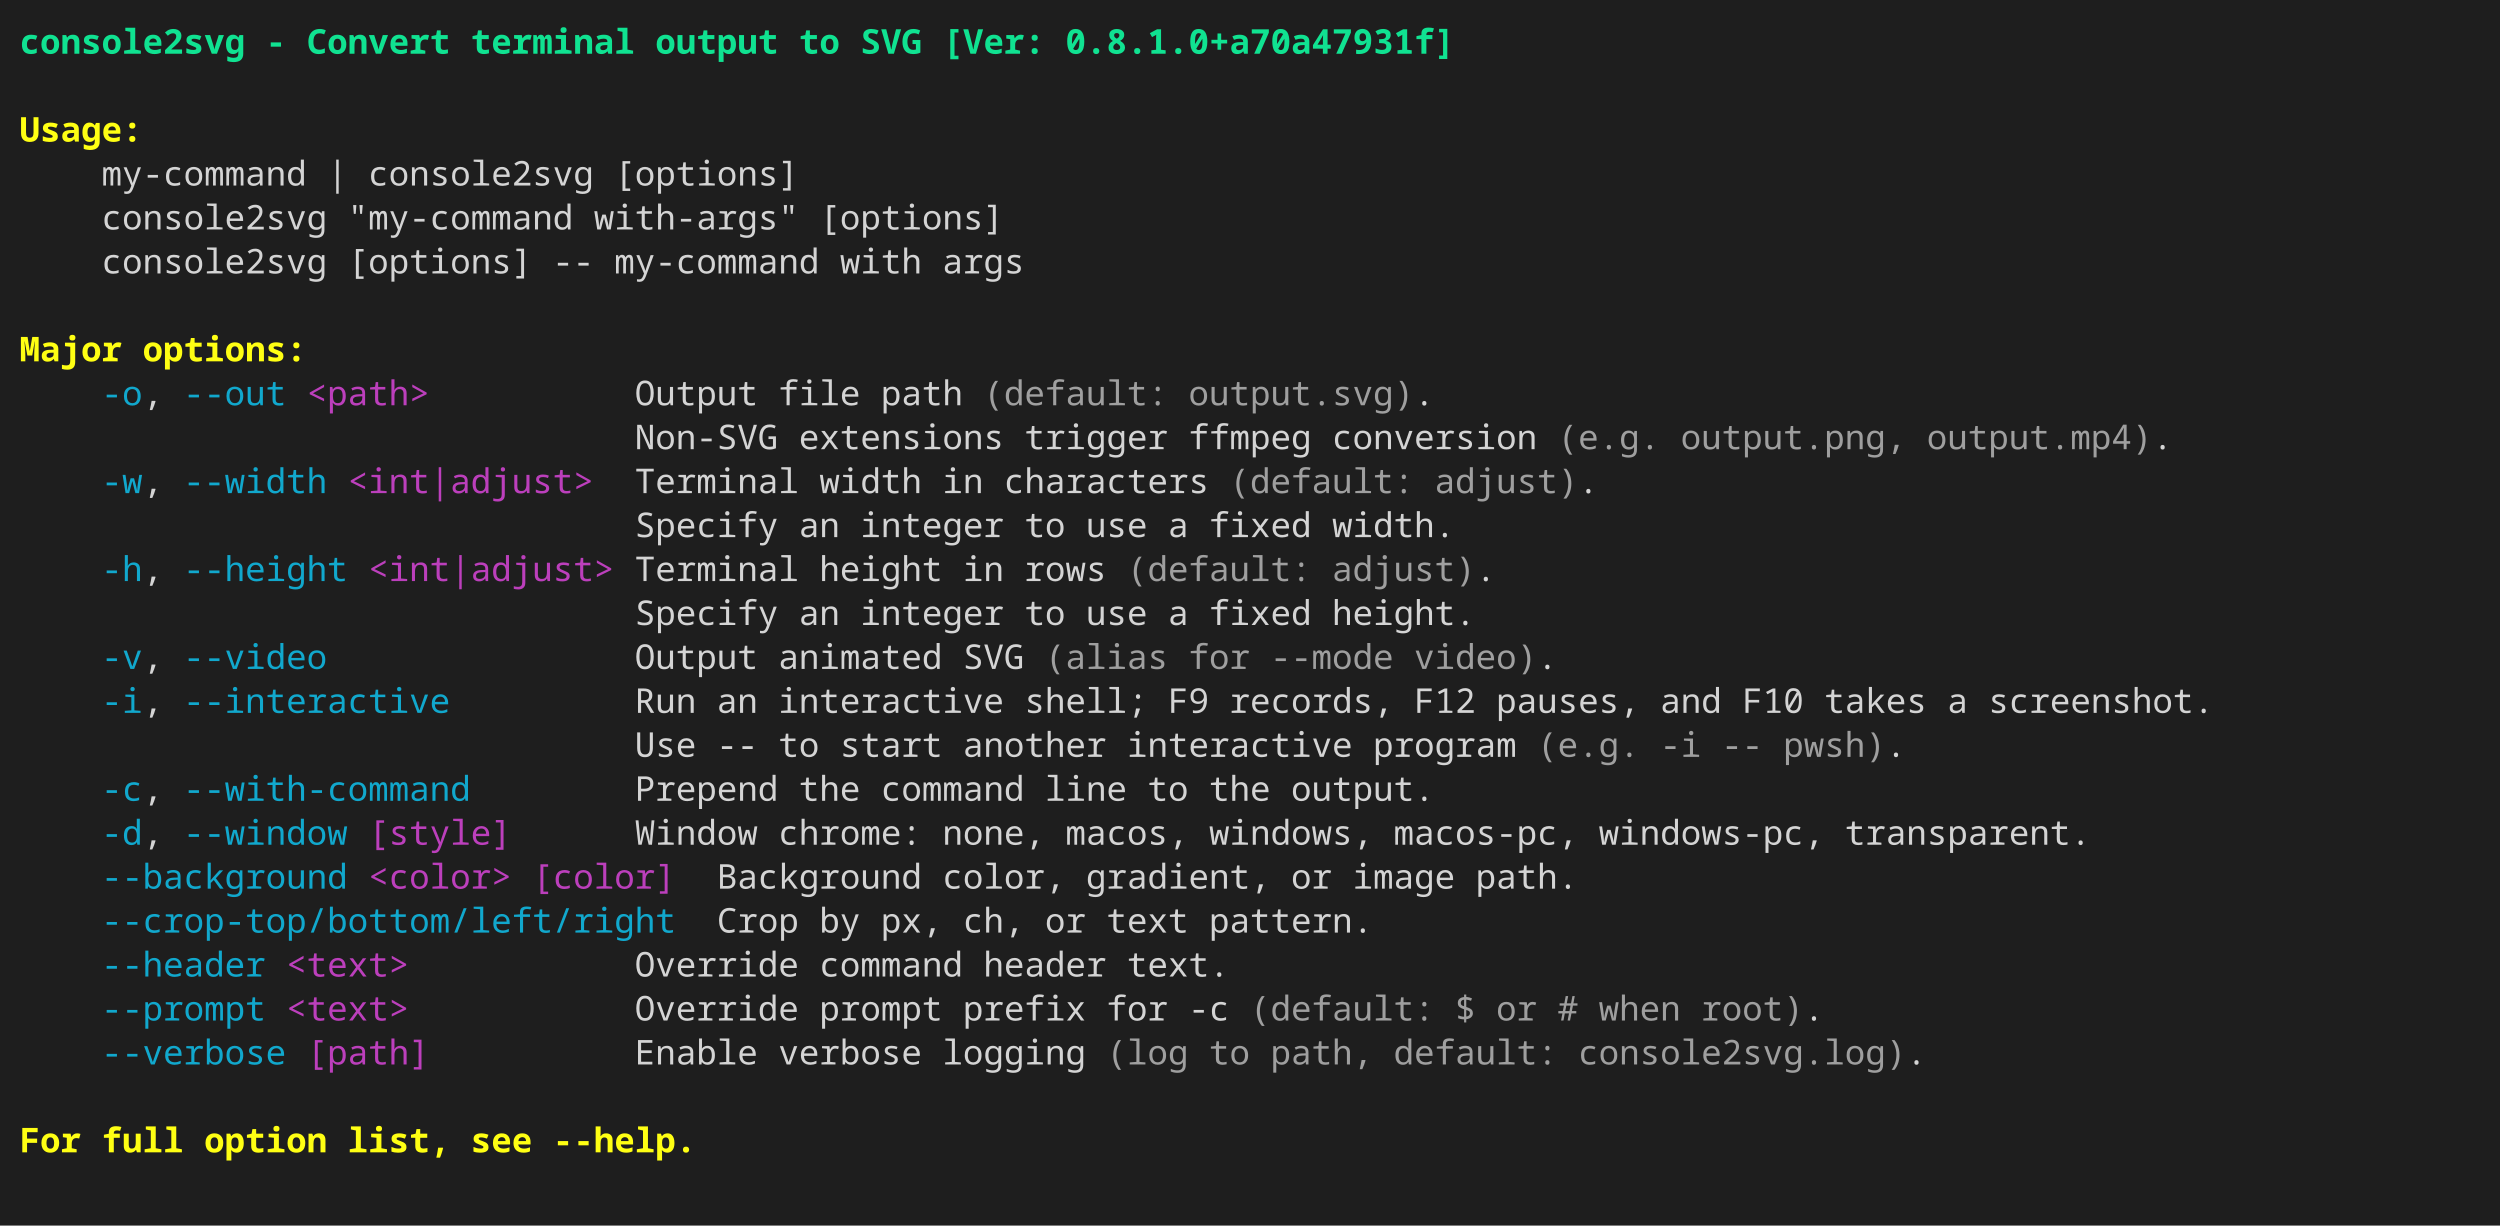
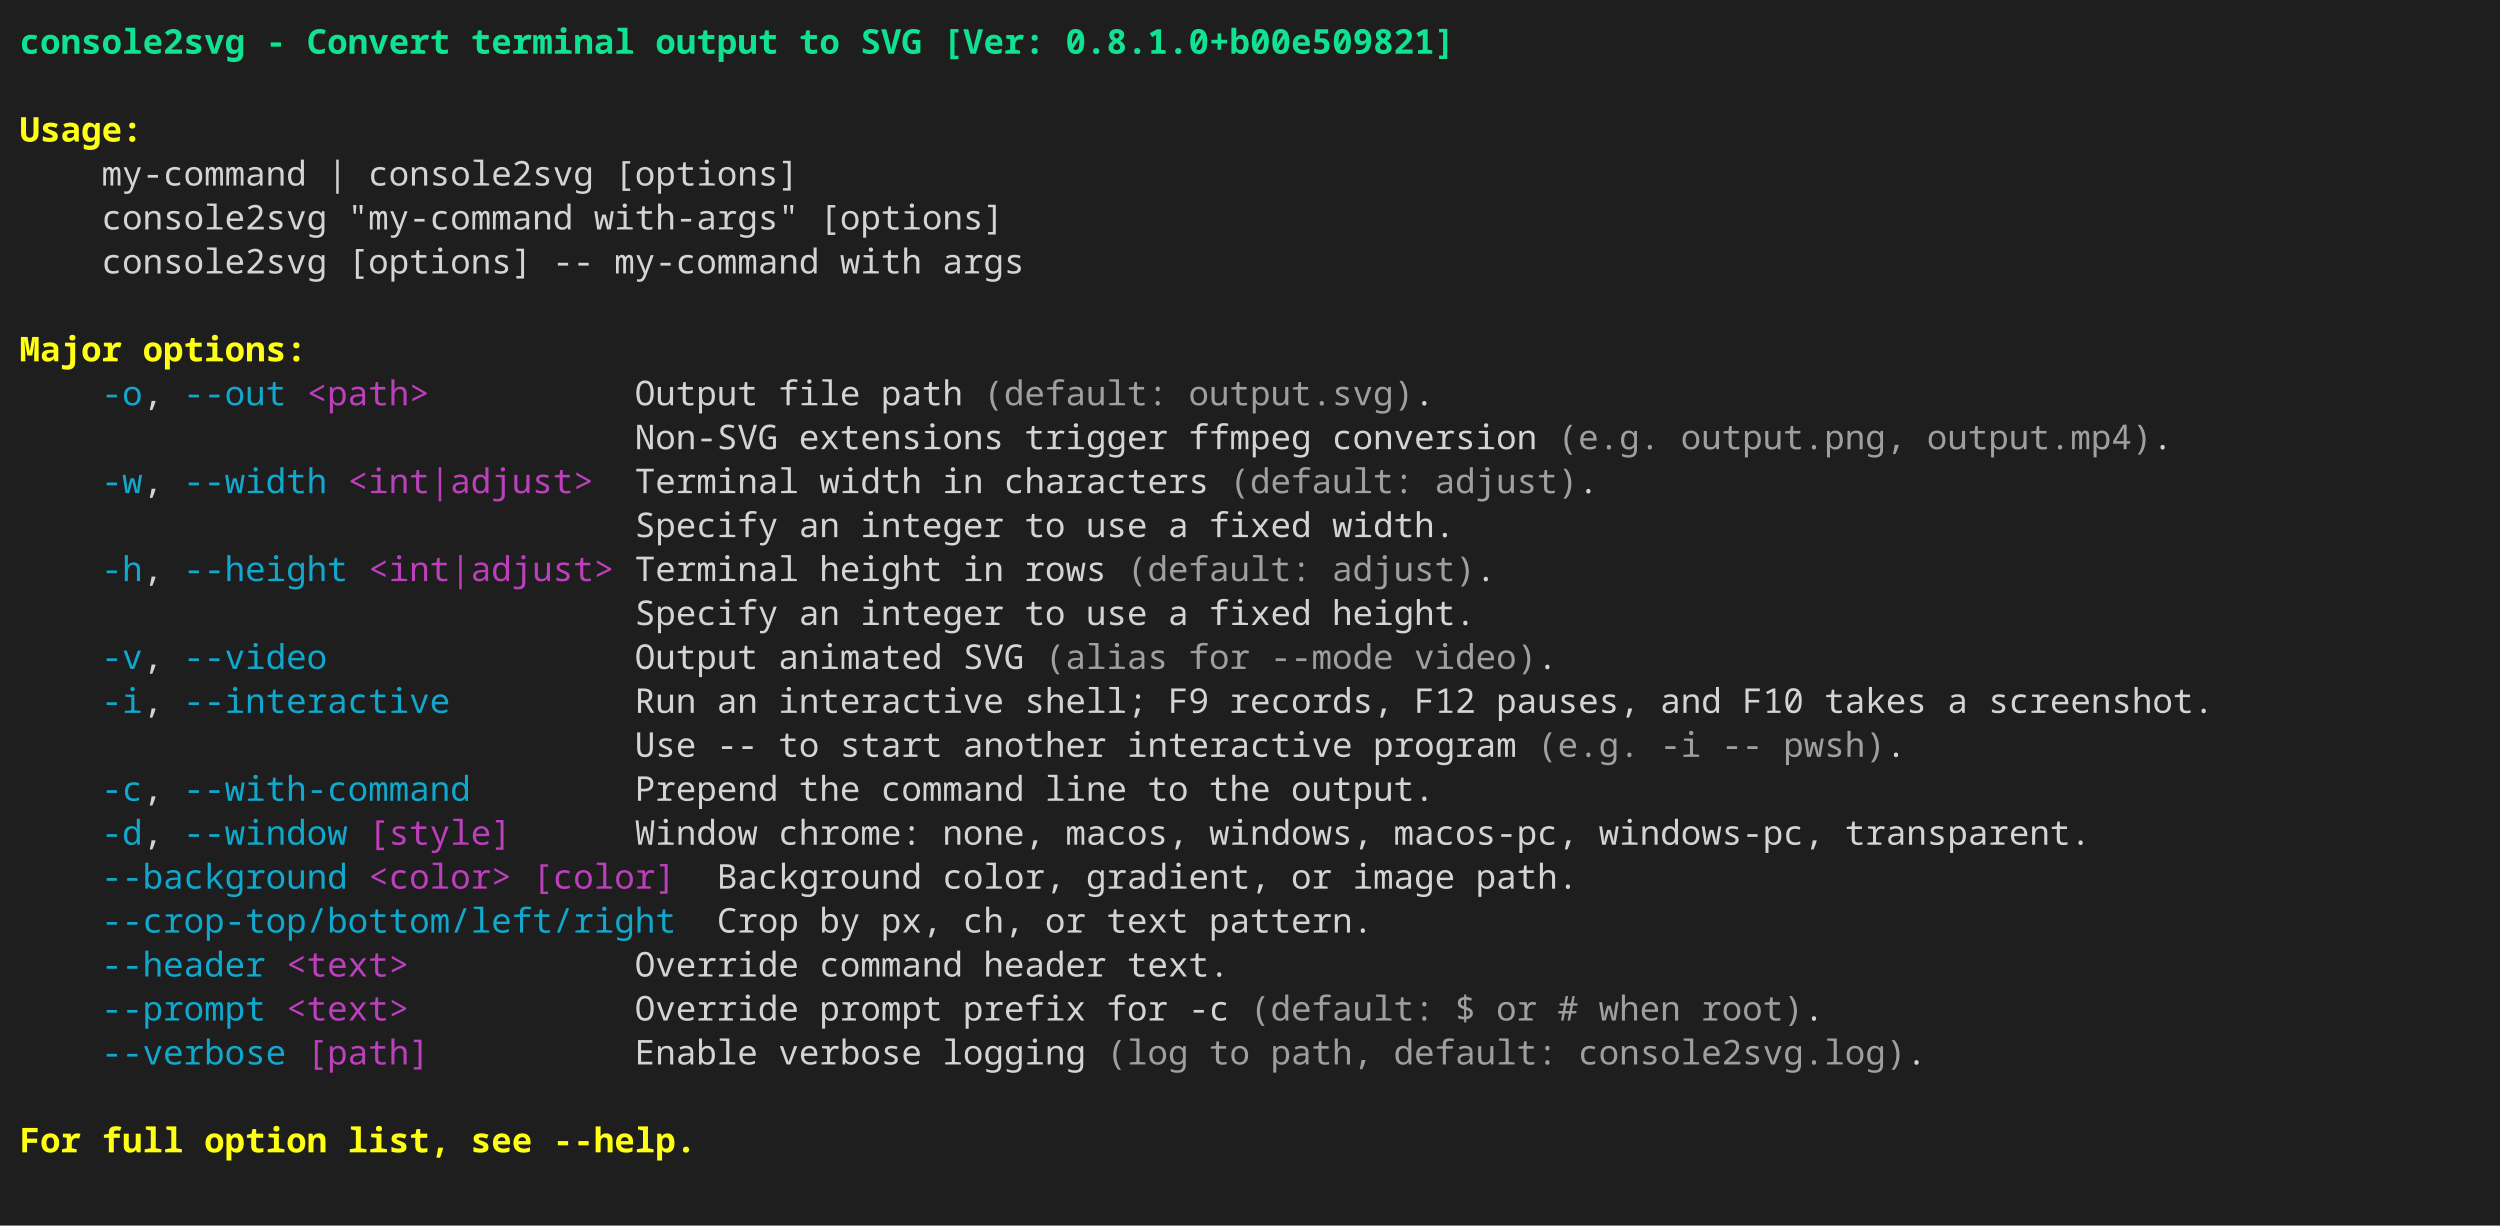
<svg xmlns="http://www.w3.org/2000/svg" width="1024" height="502" viewBox="0 0 1024 502" role="img" aria-label="console2svg output">
  <style>
.c2.c { font-family: "JetBrains Mono","Cascadia Mono","Segoe UI Mono","Noto Sans Mono","SFMono-Regular",Menlo,Consolas,"DejaVu Sans Mono","Liberation Mono",monospace; font-size: 14px; }
.c2 text { dominant-baseline: alphabetic; }
.c2 .q { shape-rendering: crispEdges; }
.c2 .w { white-space: pre; }
.c2 .aa{fill:#10E291;font-weight:bold}
.c2 .ab{fill:#FFFF13;font-weight:bold}
.c2 .ac{fill:#d4d4d4}
.c2 .ad{fill:#11a8cd}
.c2 .ae{fill:#bc3fbc}
.c2 .af{fill:#9F9F9F}
</style>
  <rect width="1024" height="502" fill="#1e1e1e" />
  <g class="c2 c" transform="translate(8 8)">
    <rect width="1008" height="486" fill="#1e1e1e" />
-     <text class="aa w" y="14" textLength="588">console2svg - Convert terminal output to SVG [Ver: 0.8.1.0+a70a47931f]</text>
+     <text class="aa w" y="14" textLength="588">console2svg - Convert terminal output to SVG [Ver: 0.8.1.0+b00e509821]</text>
    <text class="ab" y="50" textLength="50.4">Usage:</text>
    <text class="ac w" x="33.6" y="68" textLength="285.6">my-command | console2svg [options]</text>
    <text class="ac w" x="33.6" y="86" textLength="369.6">console2svg "my-command with-args" [options]</text>
    <text class="ac w" x="33.6" y="104" textLength="378">console2svg [options] -- my-command with args</text>
    <text class="ab w" y="140" textLength="117.6">Major options:</text>
    <text class="ad" x="33.6" y="158" textLength="16.8">-o</text>
    <text class="ac" x="50.4" y="158" textLength="8.4">,</text>
    <text class="ad" x="67.2" y="158" textLength="42">--out</text>
    <text class="ae" x="117.6" y="158" textLength="50.4">&lt;path&gt;</text>
    <text class="ac w" x="252" y="158" textLength="134.4">Output file path</text>
    <text class="af w" x="394.8" y="158" textLength="176.4">(default: output.svg)</text>
    <text class="ac" x="571.2" y="158" textLength="8.4">.</text>
    <text class="ac w" x="252" y="176" textLength="369.6">Non-SVG extensions trigger ffmpeg conversion</text>
    <text class="af w" x="630" y="176" textLength="243.6">(e.g. output.png, output.mp4)</text>
    <text class="ac" x="873.6" y="176" textLength="8.4">.</text>
    <text class="ad" x="33.6" y="194" textLength="16.8">-w</text>
    <text class="ac" x="50.4" y="194" textLength="8.4">,</text>
    <text class="ad" x="67.2" y="194" textLength="58.8">--width</text>
    <text class="ae" x="134.4" y="194" textLength="100.8">&lt;int|adjust&gt;</text>
    <text class="ac w" x="252" y="194" textLength="235.2">Terminal width in characters</text>
    <text class="af w" x="495.6" y="194" textLength="142.8">(default: adjust)</text>
    <text class="ac" x="638.4" y="194" textLength="8.4">.</text>
    <text class="ac w" x="252" y="212" textLength="336">Specify an integer to use a fixed width.</text>
    <text class="ad" x="33.6" y="230" textLength="16.8">-h</text>
    <text class="ac" x="50.4" y="230" textLength="8.4">,</text>
    <text class="ad" x="67.2" y="230" textLength="67.2">--height</text>
    <text class="ae" x="142.8" y="230" textLength="100.8">&lt;int|adjust&gt;</text>
    <text class="ac w" x="252" y="230" textLength="193.2">Terminal height in rows</text>
    <text class="af w" x="453.6" y="230" textLength="142.8">(default: adjust)</text>
    <text class="ac" x="596.4" y="230" textLength="8.4">.</text>
    <text class="ac w" x="252" y="248" textLength="344.4">Specify an integer to use a fixed height.</text>
    <text class="ad" x="33.6" y="266" textLength="16.8">-v</text>
    <text class="ac" x="50.4" y="266" textLength="8.4">,</text>
    <text class="ad" x="67.2" y="266" textLength="58.8">--video</text>
    <text class="ac w" x="252" y="266" textLength="159.6">Output animated SVG</text>
    <text class="af w" x="420" y="266" textLength="201.6">(alias for --mode video)</text>
    <text class="ac" x="621.6" y="266" textLength="8.4">.</text>
    <text class="ad" x="33.6" y="284" textLength="16.8">-i</text>
    <text class="ac" x="50.4" y="284" textLength="8.4">,</text>
    <text class="ad" x="67.2" y="284" textLength="109.2">--interactive</text>
    <text class="ac w" x="252" y="284" textLength="646.8">Run an interactive shell; F9 records, F12 pauses, and F10 takes a screenshot.</text>
    <text class="ac w" x="252" y="302" textLength="361.2">Use -- to start another interactive program</text>
    <text class="af w" x="621.6" y="302" textLength="142.8">(e.g. -i -- pwsh)</text>
    <text class="ac" x="764.4" y="302" textLength="8.4">.</text>
    <text class="ad" x="33.6" y="320" textLength="16.8">-c</text>
    <text class="ac" x="50.4" y="320" textLength="8.4">,</text>
    <text class="ad" x="67.2" y="320" textLength="117.6">--with-command</text>
    <text class="ac w" x="252" y="320" textLength="327.6">Prepend the command line to the output.</text>
    <text class="ad" x="33.6" y="338" textLength="16.8">-d</text>
    <text class="ac" x="50.4" y="338" textLength="8.4">,</text>
    <text class="ad" x="67.2" y="338" textLength="67.2">--window</text>
    <text class="ae" x="142.8" y="338" textLength="58.8">[style]</text>
    <text class="ac w" x="252" y="338" textLength="596.4">Window chrome: none, macos, windows, macos-pc, windows-pc, transparent.</text>
    <text class="ad" x="33.6" y="356" textLength="100.8">--background</text>
    <text class="ae" x="142.8" y="356" textLength="58.8">&lt;color&gt;</text>
    <text class="ae" x="210" y="356" textLength="58.8">[color]</text>
    <text class="ac w" x="285.6" y="356" textLength="352.8">Background color, gradient, or image path.</text>
    <text class="ad" x="33.6" y="374" textLength="235.2">--crop-top/bottom/left/right</text>
    <text class="ac w" x="285.6" y="374" textLength="268.8">Crop by px, ch, or text pattern.</text>
    <text class="ad" x="33.6" y="392" textLength="67.2">--header</text>
    <text class="ae" x="109.2" y="392" textLength="50.4">&lt;text&gt;</text>
    <text class="ac w" x="252" y="392" textLength="243.6">Override command header text.</text>
    <text class="ad" x="33.6" y="410" textLength="67.2">--prompt</text>
    <text class="ae" x="109.2" y="410" textLength="50.4">&lt;text&gt;</text>
    <text class="ac w" x="252" y="410" textLength="243.6">Override prompt prefix for -c</text>
    <text class="af w" x="504" y="410" textLength="226.8">(default: $ or # when root)</text>
    <text class="ac" x="730.8" y="410" textLength="8.4">.</text>
    <text class="ad" x="33.6" y="428" textLength="75.6">--verbose</text>
    <text class="ae" x="117.6" y="428" textLength="50.4">[path]</text>
    <text class="ac w" x="252" y="428" textLength="184.8">Enable verbose logging</text>
    <text class="af w" x="445.2" y="428" textLength="327.6">(log to path, default: console2svg.log)</text>
    <text class="ac" x="772.8" y="428" textLength="8.4">.</text>
    <text class="ab w" y="464" textLength="277.2">For full option list, see --help.</text>
  </g>
</svg>
